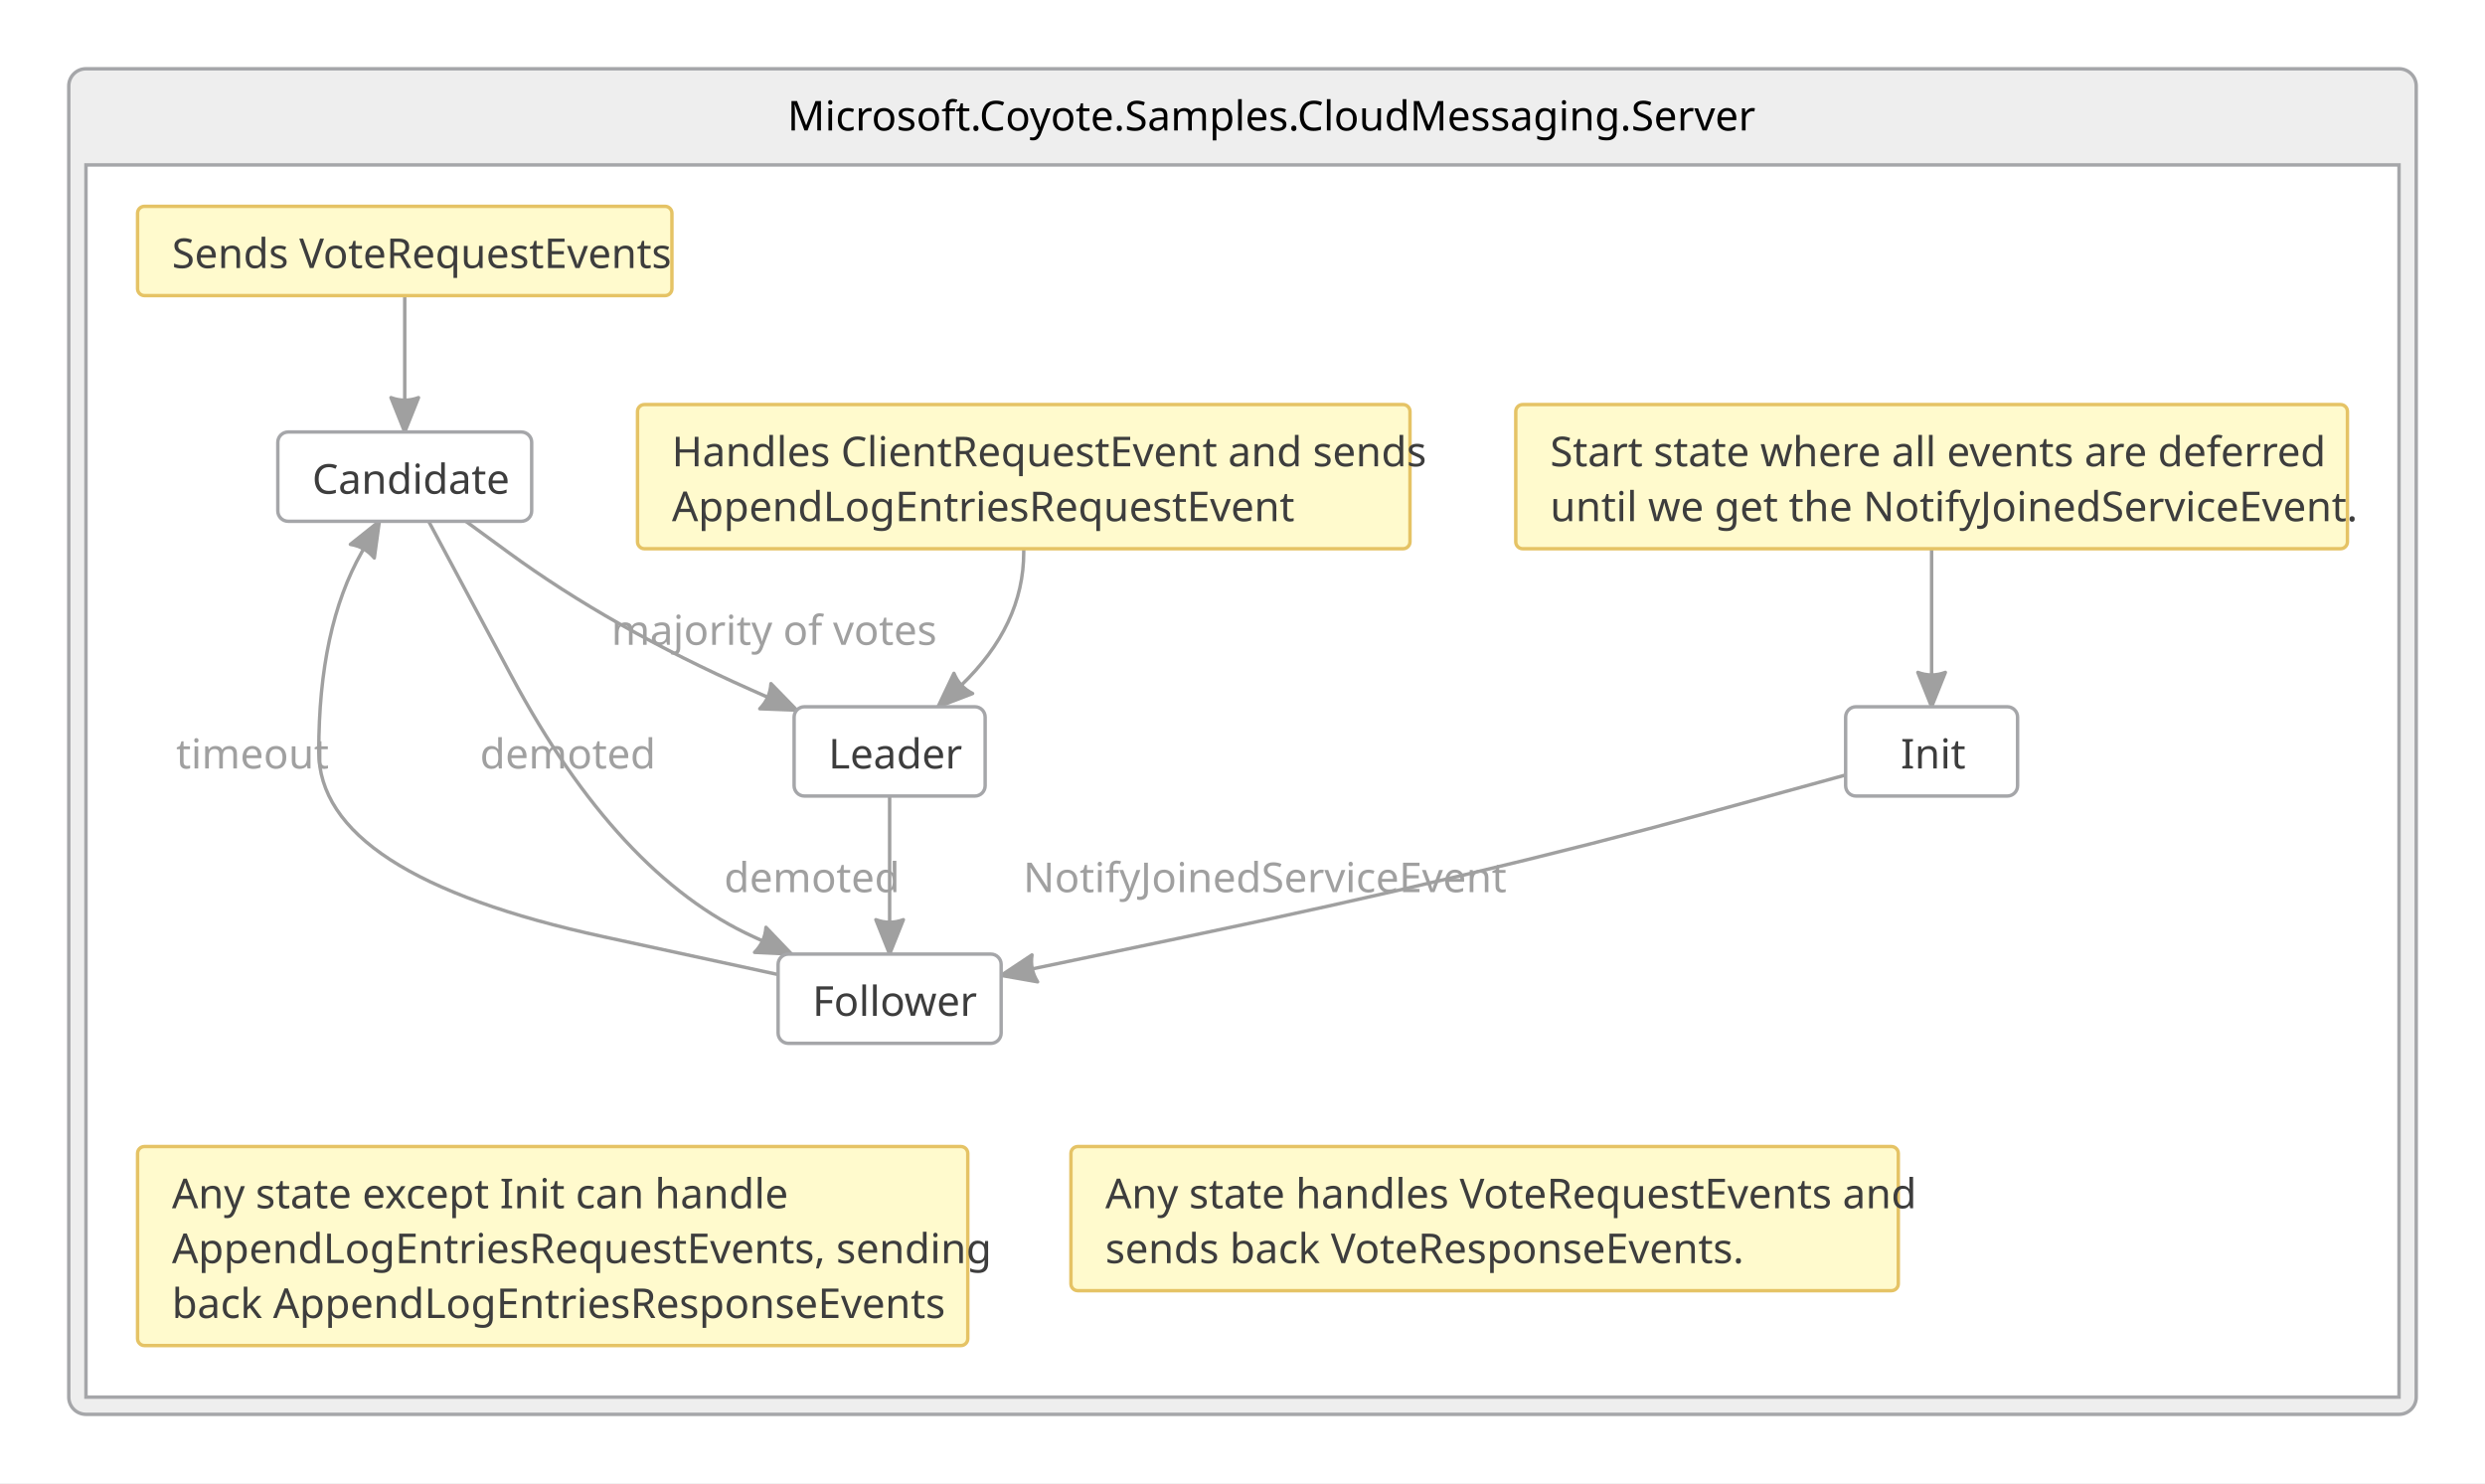
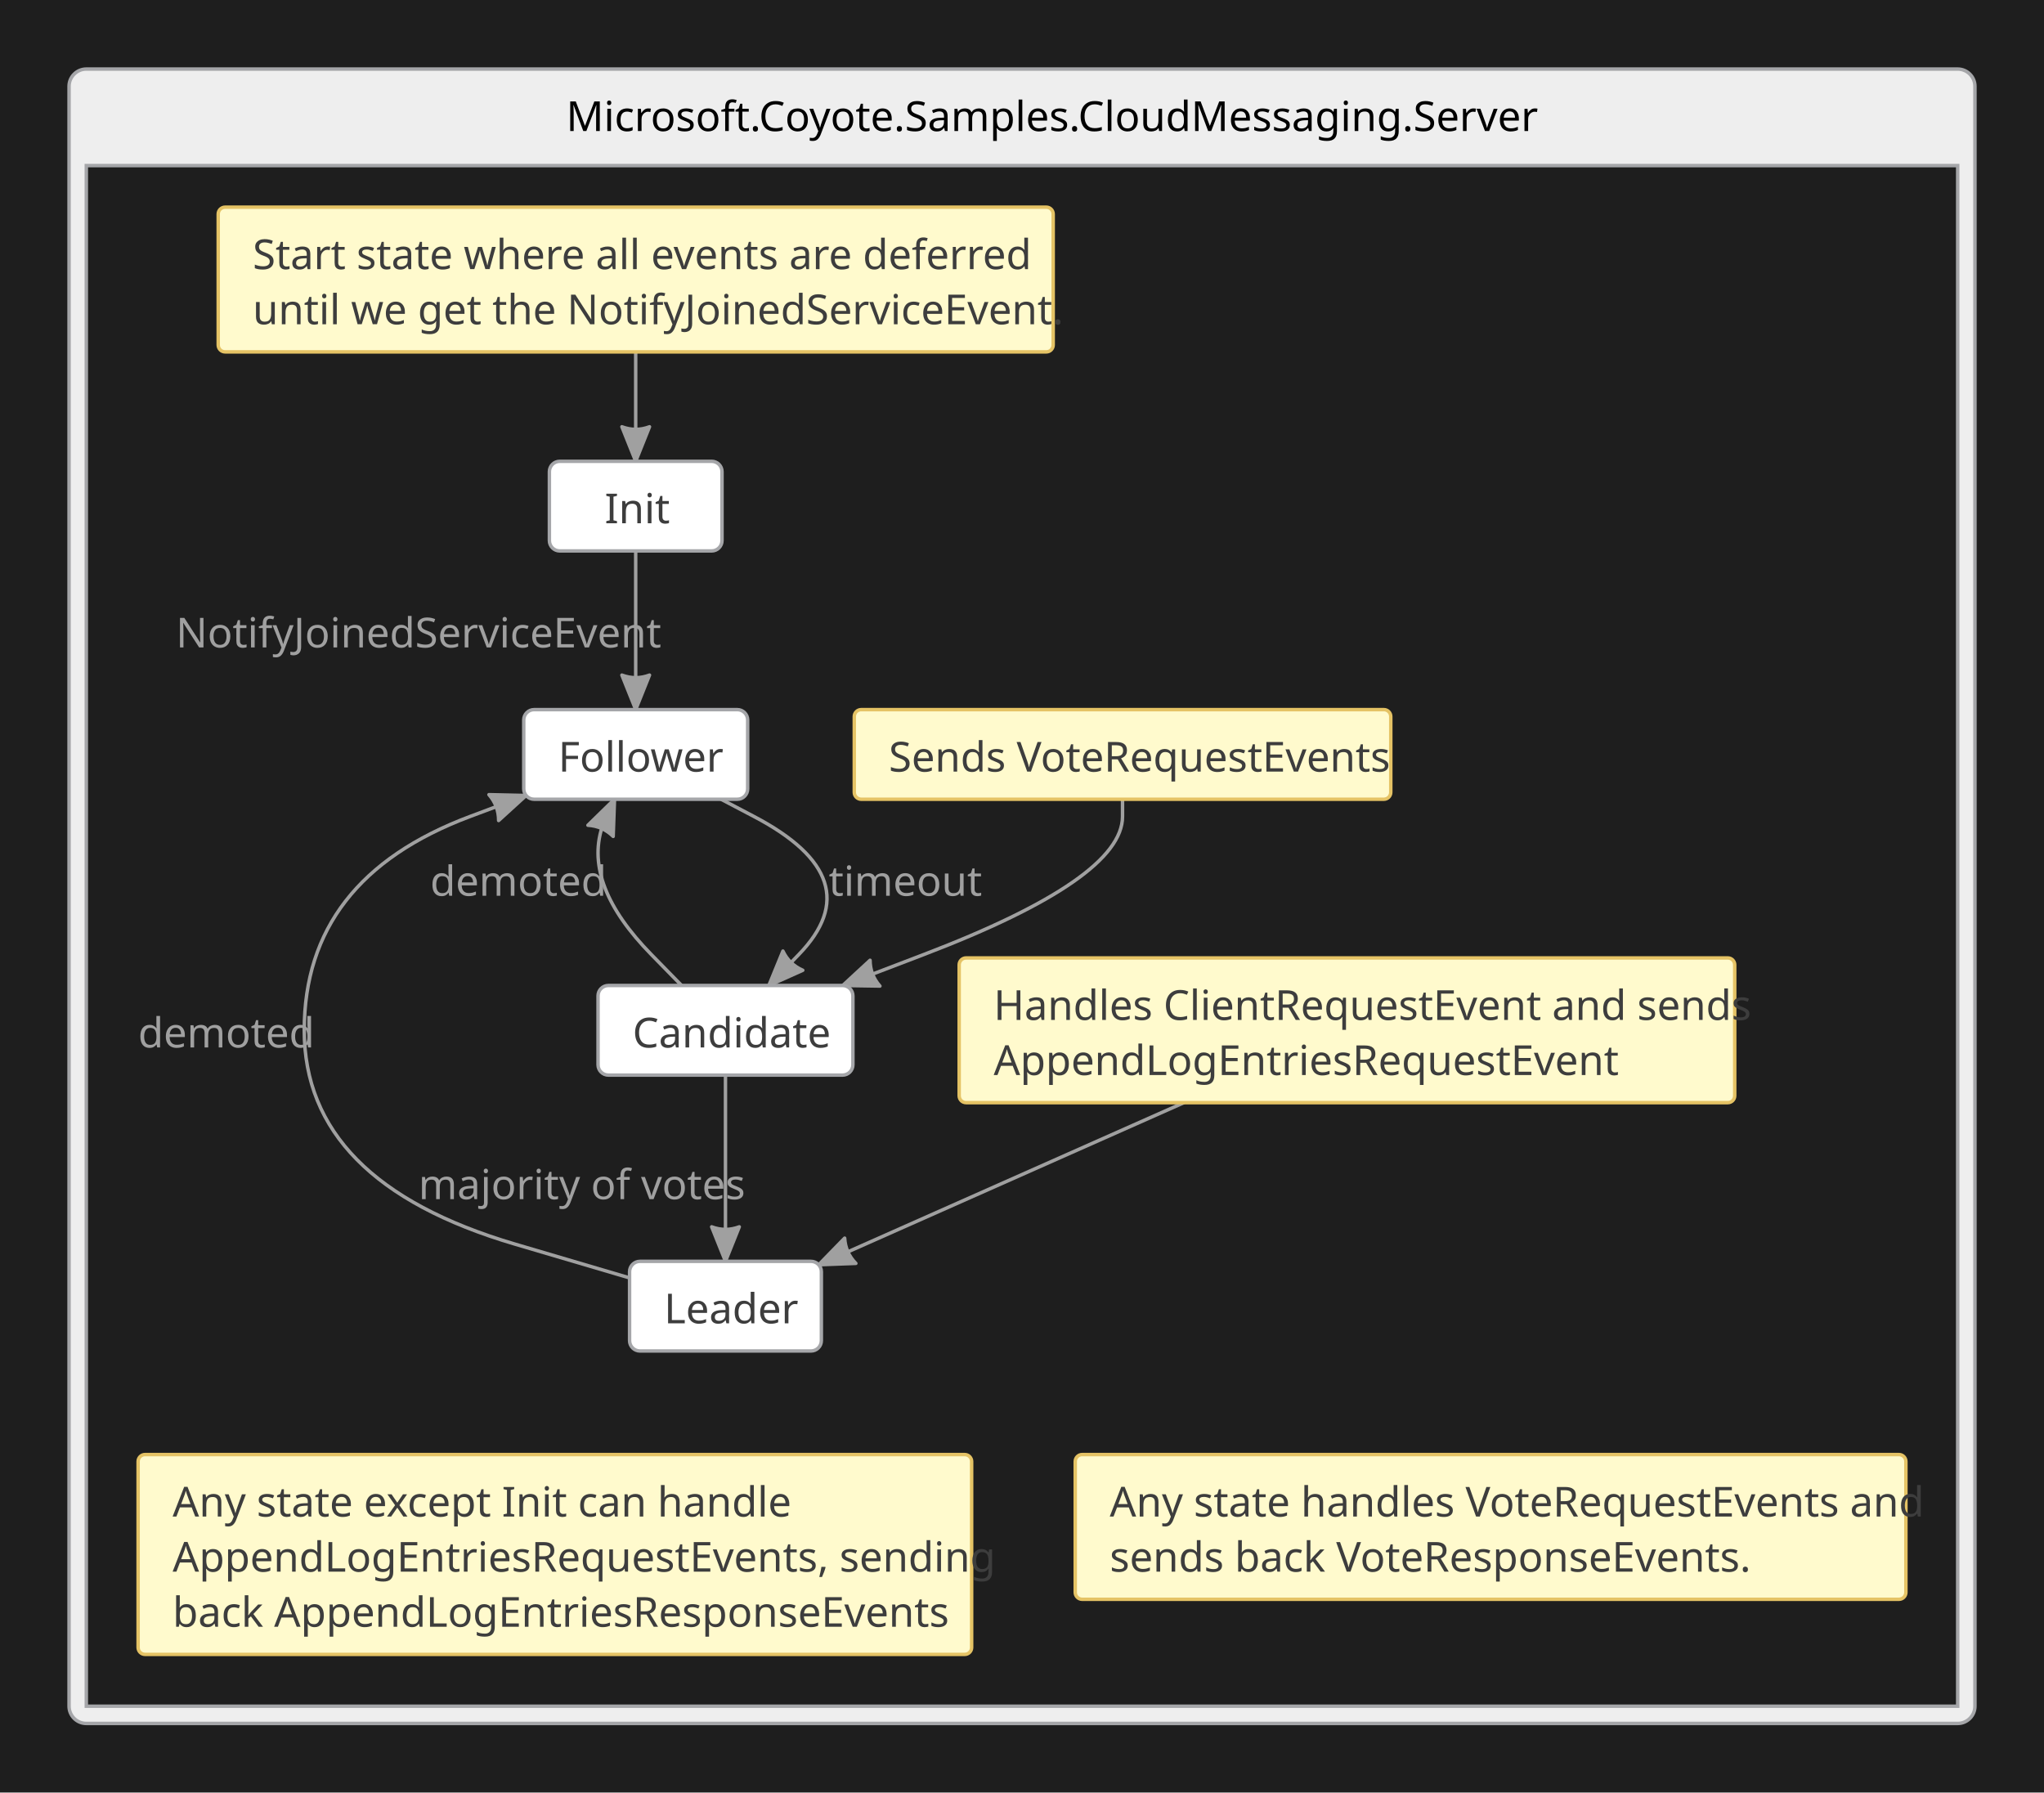
- <svg xmlns="http://www.w3.org/2000/svg" stroke-linecap="round" font-size="12" font-family="Segoe UI" width="722.617" height="431.288">
+ <svg xmlns="http://www.w3.org/2000/svg" stroke-linecap="round" font-size="12" font-family="Segoe UI" width="592.01" height="519.168">
  <defs />
-   <rect width="722.617" height="431.288" fill="#FFFFFF" />
+   <rect width="592.01" height="519.168" fill="#1E1E1E" />
  <g transform="translate(20,20)">
    <g id="Microsoft.Coyote.Samples.CloudMessaging.Server">
-       <rect rx="5" ry="5" width="682.617" height="391.288" fill="#EEEEEE" stroke="#A5A6A9" stroke-width="1" />
-       <text x="209" y="17.95" fill="#000000">Microsoft.Coyote.Samples.CloudMessaging.Server</text>
-       <rect x="5" y="27.96" width="672.617" height="358.328" fill="#FFFFFF" stroke="#A5A6A9" stroke-width="1" />
+       <rect rx="5" ry="5" width="552.01" height="479.168" fill="#EEEEEE" stroke="#A5A6A9" stroke-width="1" />
+       <text x="144" y="17.95" fill="#000000">Microsoft.Coyote.Samples.CloudMessaging.Server</text>
+       <rect x="5" y="27.96" width="542.01" height="446.208" fill="#1E1E1E" stroke="#A5A6A9" stroke-width="1" />
+       <g id="944b151a-5736-40d5-8851-dff5e6bb6c201-&gt;Microsoft.Coyote.Samples.CloudMessaging.Server.Init">
+         <path d="M 164.12,81.92 L 164.12,104.608" fill="none" stroke="#A0A0A0" stroke-width="1" />
+         <path d="M 164.12,113.608 L 168.12,103.608 C 165.453,104.608 162.787,104.608 160.12,103.608 z" fill="#A0A0A0" stroke="#A0A0A0" stroke-width="1" stroke-linejoin="round" />
+       </g>
+       <g id="HandlesClientRequestEvent-&gt;Microsoft.Coyote.Samples.CloudMessaging.Server.Leader">
+         <path d="M 322.901,299.368 L 225.351,342.669" fill="none" stroke="#A0A0A0" stroke-width="1" />
+         <path d="M 217.125,346.32 L 227.888,345.919 C 225.892,343.888 224.81,341.45 224.642,338.607 z" fill="#A0A0A0" stroke="#A0A0A0" stroke-width="1" stroke-linejoin="round" />
+       </g>
      <g id="Microsoft.Coyote.Samples.CloudMessaging.Server.Candidate-&gt;Microsoft.Coyote.Samples.CloudMessaging.Server.Follower">
-         <path d="M 104.641,131.588 L 128.695,176.537 C 149.362,215.157 172.862,240.461 199.195,252.447 L 201.988,253.719" fill="none" stroke="#A0A0A0" stroke-width="1" />
-         <path d="M 210.179,257.447 L 202.735,249.664 C 202.541,252.505 201.436,254.932 199.421,256.945 z" fill="#A0A0A0" stroke="#A0A0A0" stroke-width="1" stroke-linejoin="round" />
-         <text x="119.575" y="203.478" fill="#A0A0A0">demoted</text>
+         <path d="M 177.418,265.428 L 168.62,256.438 C 155.562,243.094 150.804,230.855 154.345,219.719" fill="none" stroke="#A0A0A0" stroke-width="1" />
+         <path d="M 157.984,211.488 L 150.282,219.016 C 153.125,219.18 155.564,220.258 157.599,222.251 z" fill="#A0A0A0" stroke="#A0A0A0" stroke-width="1" stroke-linejoin="round" />
+         <text x="104.592" y="239.438" fill="#A0A0A0">demoted</text>
      </g>
      <g id="Microsoft.Coyote.Samples.CloudMessaging.Server.Candidate-&gt;Microsoft.Coyote.Samples.CloudMessaging.Server.Leader">
-         <path d="M 115.447,131.588 L 127.742,140.577 C 147.773,155.224 171.273,168.541 198.242,180.528 L 203.476,182.854" fill="none" stroke="#A0A0A0" stroke-width="1" />
-         <path d="M 211.7,186.509 L 204.187,178.793 C 204.018,181.636 202.935,184.072 200.938,186.103 z" fill="#A0A0A0" stroke="#A0A0A0" stroke-width="1" stroke-linejoin="round" />
-         <text x="157.788" y="167.518" fill="#A0A0A0">majority of votes</text>
+         <path d="M 190.12,291.387 L 190.12,336.328" fill="none" stroke="#A0A0A0" stroke-width="1" />
+         <path d="M 190.12,345.328 L 194.12,335.328 C 191.453,336.328 188.787,336.328 186.12,335.328 z" fill="#A0A0A0" stroke="#A0A0A0" stroke-width="1" stroke-linejoin="round" />
+         <text x="101.213" y="327.318" fill="#A0A0A0">majority of votes</text>
      </g>
      <g id="Microsoft.Coyote.Samples.CloudMessaging.Server.Follower-&gt;Microsoft.Coyote.Samples.CloudMessaging.Server.Candidate">
-         <path d="M 206.267,263.403 L 155.695,252.447 C 100.362,240.461 72.695,222.481 72.695,198.508 C 72.695,174.534 76.862,155.224 85.195,140.577 L 85.859,139.41" fill="none" stroke="#A0A0A0" stroke-width="1" />
-         <path d="M 90.31,131.588 L 81.888,138.301 C 84.7,138.751 87.018,140.069 88.841,142.257 z" fill="#A0A0A0" stroke="#A0A0A0" stroke-width="1" stroke-linejoin="round" />
-         <text x="31.222" y="203.478" fill="#A0A0A0">timeout</text>
+         <path d="M 188.855,211.488 L 198.383,216.488 C 221.226,228.474 225.559,241.791 211.383,256.438 L 208.942,258.96" fill="none" stroke="#A0A0A0" stroke-width="1" />
+         <path d="M 202.682,265.428 L 212.511,261.024 C 209.9,259.888 207.984,258.033 206.763,255.46 z" fill="#A0A0A0" stroke="#A0A0A0" stroke-width="1" stroke-linejoin="round" />
+         <text x="220.026" y="239.438" fill="#A0A0A0">timeout</text>
      </g>
      <g id="Microsoft.Coyote.Samples.CloudMessaging.Server.Init-&gt;Microsoft.Coyote.Samples.CloudMessaging.Server.Follower">
-         <path d="M 516.695,205.37 L 476.195,216.488 C 432.528,228.474 382.028,240.461 324.695,252.447 L 279.933,261.806" fill="none" stroke="#A0A0A0" stroke-width="1" />
-         <path d="M 271.123,263.648 L 281.73,265.517 C 280.206,263.111 279.66,260.501 280.093,257.686 z" fill="#A0A0A0" stroke="#A0A0A0" stroke-width="1" stroke-linejoin="round" />
-         <text x="277.552" y="239.438" fill="#A0A0A0">NotifyJoinedServiceEvent</text>
+         <path d="M 164.12,139.567 L 164.12,176.528" fill="none" stroke="#A0A0A0" stroke-width="1" />
+         <path d="M 164.12,185.528 L 168.12,175.528 C 165.453,176.528 162.787,176.528 160.12,175.528 z" fill="#A0A0A0" stroke="#A0A0A0" stroke-width="1" stroke-linejoin="round" />
+         <text x="30.977" y="167.518" fill="#A0A0A0">NotifyJoinedServiceEvent</text>
      </g>
      <g id="Microsoft.Coyote.Samples.CloudMessaging.Server.Leader-&gt;Microsoft.Coyote.Samples.CloudMessaging.Server.Follower">
-         <path d="M 238.695,211.488 L 238.695,248.447" fill="none" stroke="#A0A0A0" stroke-width="1" />
-         <path d="M 238.695,257.447 L 242.695,247.447 C 240.028,248.447 237.362,248.447 234.695,247.447 z" fill="#A0A0A0" stroke="#A0A0A0" stroke-width="1" stroke-linejoin="round" />
-         <text x="190.575" y="239.438" fill="#A0A0A0">demoted</text>
-       </g>
-       <g id="944b151a-5736-40d5-8851-dff5e6bb6c201-&gt;Microsoft.Coyote.Samples.CloudMessaging.Server.Init">
-         <path d="M 541.695,139.567 L 541.695,176.528" fill="none" stroke="#A0A0A0" stroke-width="1" />
-         <path d="M 541.695,185.528 L 545.695,175.528 C 543.028,176.528 540.362,176.528 537.695,175.528 z" fill="#A0A0A0" stroke="#A0A0A0" stroke-width="1" stroke-linejoin="round" />
+         <path d="M 162.345,350.121 L 129.12,340.328 C 88.453,328.341 68.12,307.701 68.12,278.408 C 68.12,249.114 84.12,228.474 116.12,216.488 L 123.95,213.554" fill="none" stroke="#A0A0A0" stroke-width="1" />
+         <path d="M 132.378,210.397 L 121.611,210.159 C 123.482,212.306 124.418,214.803 124.417,217.651 z" fill="#A0A0A0" stroke="#A0A0A0" stroke-width="1" stroke-linejoin="round" />
+         <text x="20" y="283.378" fill="#A0A0A0">demoted</text>
      </g>
      <g id="SendsVoteRequestEvents-&gt;Microsoft.Coyote.Samples.CloudMessaging.Server.Candidate">
-         <path d="M 97.695,65.96 L 97.695,96.628" fill="none" stroke="#A0A0A0" stroke-width="1" />
-         <path d="M 97.695,105.627 L 101.695,95.628 C 99.028,96.628 96.362,96.628 93.695,95.628 z" fill="#A0A0A0" stroke="#A0A0A0" stroke-width="1" stroke-linejoin="round" />
-       </g>
-       <g id="HandlesClientRequestEvent-&gt;Microsoft.Coyote.Samples.CloudMessaging.Server.Leader">
-         <path d="M 277.695,139.567 L 277.695,140.577 C 277.695,154.773 271.59,167.719 259.379,179.415" fill="none" stroke="#A0A0A0" stroke-width="1" />
-         <path d="M 252.772,185.528 L 262.829,181.672 C 260.284,180.394 258.473,178.437 257.396,175.8 z" fill="#A0A0A0" stroke="#A0A0A0" stroke-width="1" stroke-linejoin="round" />
-       </g>
-       <g id="Microsoft.Coyote.Samples.CloudMessaging.Server.Candidate">
-         <rect x="60.787" y="105.628" rx="3" ry="3" width="73.817" height="25.96" fill="#FFFFFF" stroke="#A5A6A9" stroke-width="1" />
-         <text x="70.787" y="123.578" fill="#3D3D3D">Candidate</text>
-       </g>
-       <g id="Microsoft.Coyote.Samples.CloudMessaging.Server.Follower">
-         <rect x="206.267" y="257.448" rx="3" ry="3" width="64.857" height="25.96" fill="#FFFFFF" stroke="#A5A6A9" stroke-width="1" />
-         <text x="216.267" y="275.398" fill="#3D3D3D">Follower</text>
-       </g>
-       <g id="Microsoft.Coyote.Samples.CloudMessaging.Server.Init">
-         <rect x="516.695" y="185.528" rx="3" ry="3" width="50" height="25.96" fill="#FFFFFF" stroke="#A5A6A9" stroke-width="1" />
-         <text x="532.695" y="203.478" fill="#3D3D3D">Init</text>
-       </g>
-       <g id="Microsoft.Coyote.Samples.CloudMessaging.Server.Leader">
-         <rect x="210.92" y="185.528" rx="3" ry="3" width="55.55" height="25.96" fill="#FFFFFF" stroke="#A5A6A9" stroke-width="1" />
-         <text x="220.92" y="203.478" fill="#3D3D3D">Leader</text>
+         <path d="M 305.12,211.488 L 305.12,216.488 C 305.12,228.474 285.953,241.791 247.62,256.438 L 232.497,262.216" fill="none" stroke="#A0A0A0" stroke-width="1" />
+         <path d="M 224.09,265.428 L 234.859,265.595 C 232.973,263.461 232.021,260.97 232.003,258.122 z" fill="#A0A0A0" stroke="#A0A0A0" stroke-width="1" stroke-linejoin="round" />
      </g>
      <g id="944b151a-5736-40d5-8851-dff5e6bb6c201">
-         <rect x="420.773" y="97.648" rx="2" ry="2" width="241.843" height="41.92" fill="#FFFACD" stroke="#E5C365" stroke-width="1" />
+         <rect x="43.198" y="40" rx="2" ry="2" width="241.843" height="41.92" fill="#FFFACD" stroke="#E5C365" stroke-width="1" />
        <g>
-           <text x="430.773" y="115.598" fill="#3D3D3D">Start state where all events are deferred </text>
-           <text x="430.773" y="131.558" fill="#3D3D3D">until we get the NotifyJoinedServiceEvent.</text>
+           <text x="53.198" y="57.95" fill="#3D3D3D">Start state where all events are deferred </text>
+           <text x="53.198" y="73.91" fill="#3D3D3D">until we get the NotifyJoinedServiceEvent.</text>
        </g>
      </g>
-       <g id="SendsVoteRequestEvents">
-         <rect x="20" y="40" rx="2" ry="2" width="155.39" height="25.96" fill="#FFFACD" stroke="#E5C365" stroke-width="1" />
-         <text x="30" y="57.95" fill="#3D3D3D">Sends VoteRequestEvents</text>
-       </g>
-       <g id="SendsVoteResponseEvents">
-         <rect x="291.42" y="313.408" rx="2" ry="2" width="240.59" height="41.92" fill="#FFFACD" stroke="#E5C365" stroke-width="1" />
+       <g id="AnyStateExceptInitCanHandleAppendLogEntriesResponseEvent">
+         <rect x="20" y="401.288" rx="2" ry="2" width="241.42" height="57.88" fill="#FFFACD" stroke="#E5C365" stroke-width="1" />
        <g>
-           <text x="301.42" y="331.358" fill="#3D3D3D">Any state handles VoteRequestEvents and </text>
-           <text x="301.42" y="347.318" fill="#3D3D3D">sends back VoteResponseEvents.</text>
+           <text x="30" y="419.238" fill="#3D3D3D">Any state except Init can handle </text>
+           <text x="30" y="435.198" fill="#3D3D3D">AppendLogEntriesRequestEvents, sending </text>
+           <text x="30" y="451.158" fill="#3D3D3D">back AppendLogEntriesResponseEvents</text>
        </g>
      </g>
      <g id="HandlesClientRequestEvent">
-         <rect x="165.382" y="97.648" rx="2" ry="2" width="224.627" height="41.92" fill="#FFFACD" stroke="#E5C365" stroke-width="1" />
+         <rect x="257.807" y="257.448" rx="2" ry="2" width="224.627" height="41.92" fill="#FFFACD" stroke="#E5C365" stroke-width="1" />
        <g>
-           <text x="175.382" y="115.598" fill="#3D3D3D">Handles ClientRequestEvent and sends </text>
-           <text x="175.382" y="131.558" fill="#3D3D3D">AppendLogEntriesRequestEvent</text>
+           <text x="267.807" y="275.398" fill="#3D3D3D">Handles ClientRequestEvent and sends </text>
+           <text x="267.807" y="291.358" fill="#3D3D3D">AppendLogEntriesRequestEvent</text>
        </g>
      </g>
-       <g id="AnyStateExceptInitCanHandleAppendLogEntriesResponseEvent">
-         <rect x="20" y="313.408" rx="2" ry="2" width="241.42" height="57.88" fill="#FFFACD" stroke="#E5C365" stroke-width="1" />
+       <g id="Microsoft.Coyote.Samples.CloudMessaging.Server.Candidate">
+         <rect x="153.212" y="265.428" rx="3" ry="3" width="73.817" height="25.96" fill="#FFFFFF" stroke="#A5A6A9" stroke-width="1" />
+         <text x="163.212" y="283.378" fill="#3D3D3D">Candidate</text>
+       </g>
+       <g id="Microsoft.Coyote.Samples.CloudMessaging.Server.Follower">
+         <rect x="131.692" y="185.528" rx="3" ry="3" width="64.857" height="25.96" fill="#FFFFFF" stroke="#A5A6A9" stroke-width="1" />
+         <text x="141.692" y="203.478" fill="#3D3D3D">Follower</text>
+       </g>
+       <g id="Microsoft.Coyote.Samples.CloudMessaging.Server.Init">
+         <rect x="139.12" y="113.608" rx="3" ry="3" width="50" height="25.96" fill="#FFFFFF" stroke="#A5A6A9" stroke-width="1" />
+         <text x="155.12" y="131.558" fill="#3D3D3D">Init</text>
+       </g>
+       <g id="Microsoft.Coyote.Samples.CloudMessaging.Server.Leader">
+         <rect x="162.345" y="345.328" rx="3" ry="3" width="55.55" height="25.96" fill="#FFFFFF" stroke="#A5A6A9" stroke-width="1" />
+         <text x="172.345" y="363.278" fill="#3D3D3D">Leader</text>
+       </g>
+       <g id="SendsVoteRequestEvents">
+         <rect x="227.425" y="185.528" rx="2" ry="2" width="155.39" height="25.96" fill="#FFFACD" stroke="#E5C365" stroke-width="1" />
+         <text x="237.425" y="203.478" fill="#3D3D3D">Sends VoteRequestEvents</text>
+       </g>
+       <g id="SendsVoteResponseEvents">
+         <rect x="291.42" y="401.288" rx="2" ry="2" width="240.59" height="41.92" fill="#FFFACD" stroke="#E5C365" stroke-width="1" />
        <g>
-           <text x="30" y="331.358" fill="#3D3D3D">Any state except Init can handle </text>
-           <text x="30" y="347.318" fill="#3D3D3D">AppendLogEntriesRequestEvents, sending </text>
-           <text x="30" y="363.278" fill="#3D3D3D">back AppendLogEntriesResponseEvents</text>
+           <text x="301.42" y="419.238" fill="#3D3D3D">Any state handles VoteRequestEvents and </text>
+           <text x="301.42" y="435.198" fill="#3D3D3D">sends back VoteResponseEvents.</text>
        </g>
      </g>
    </g>
  </g>
</svg>
